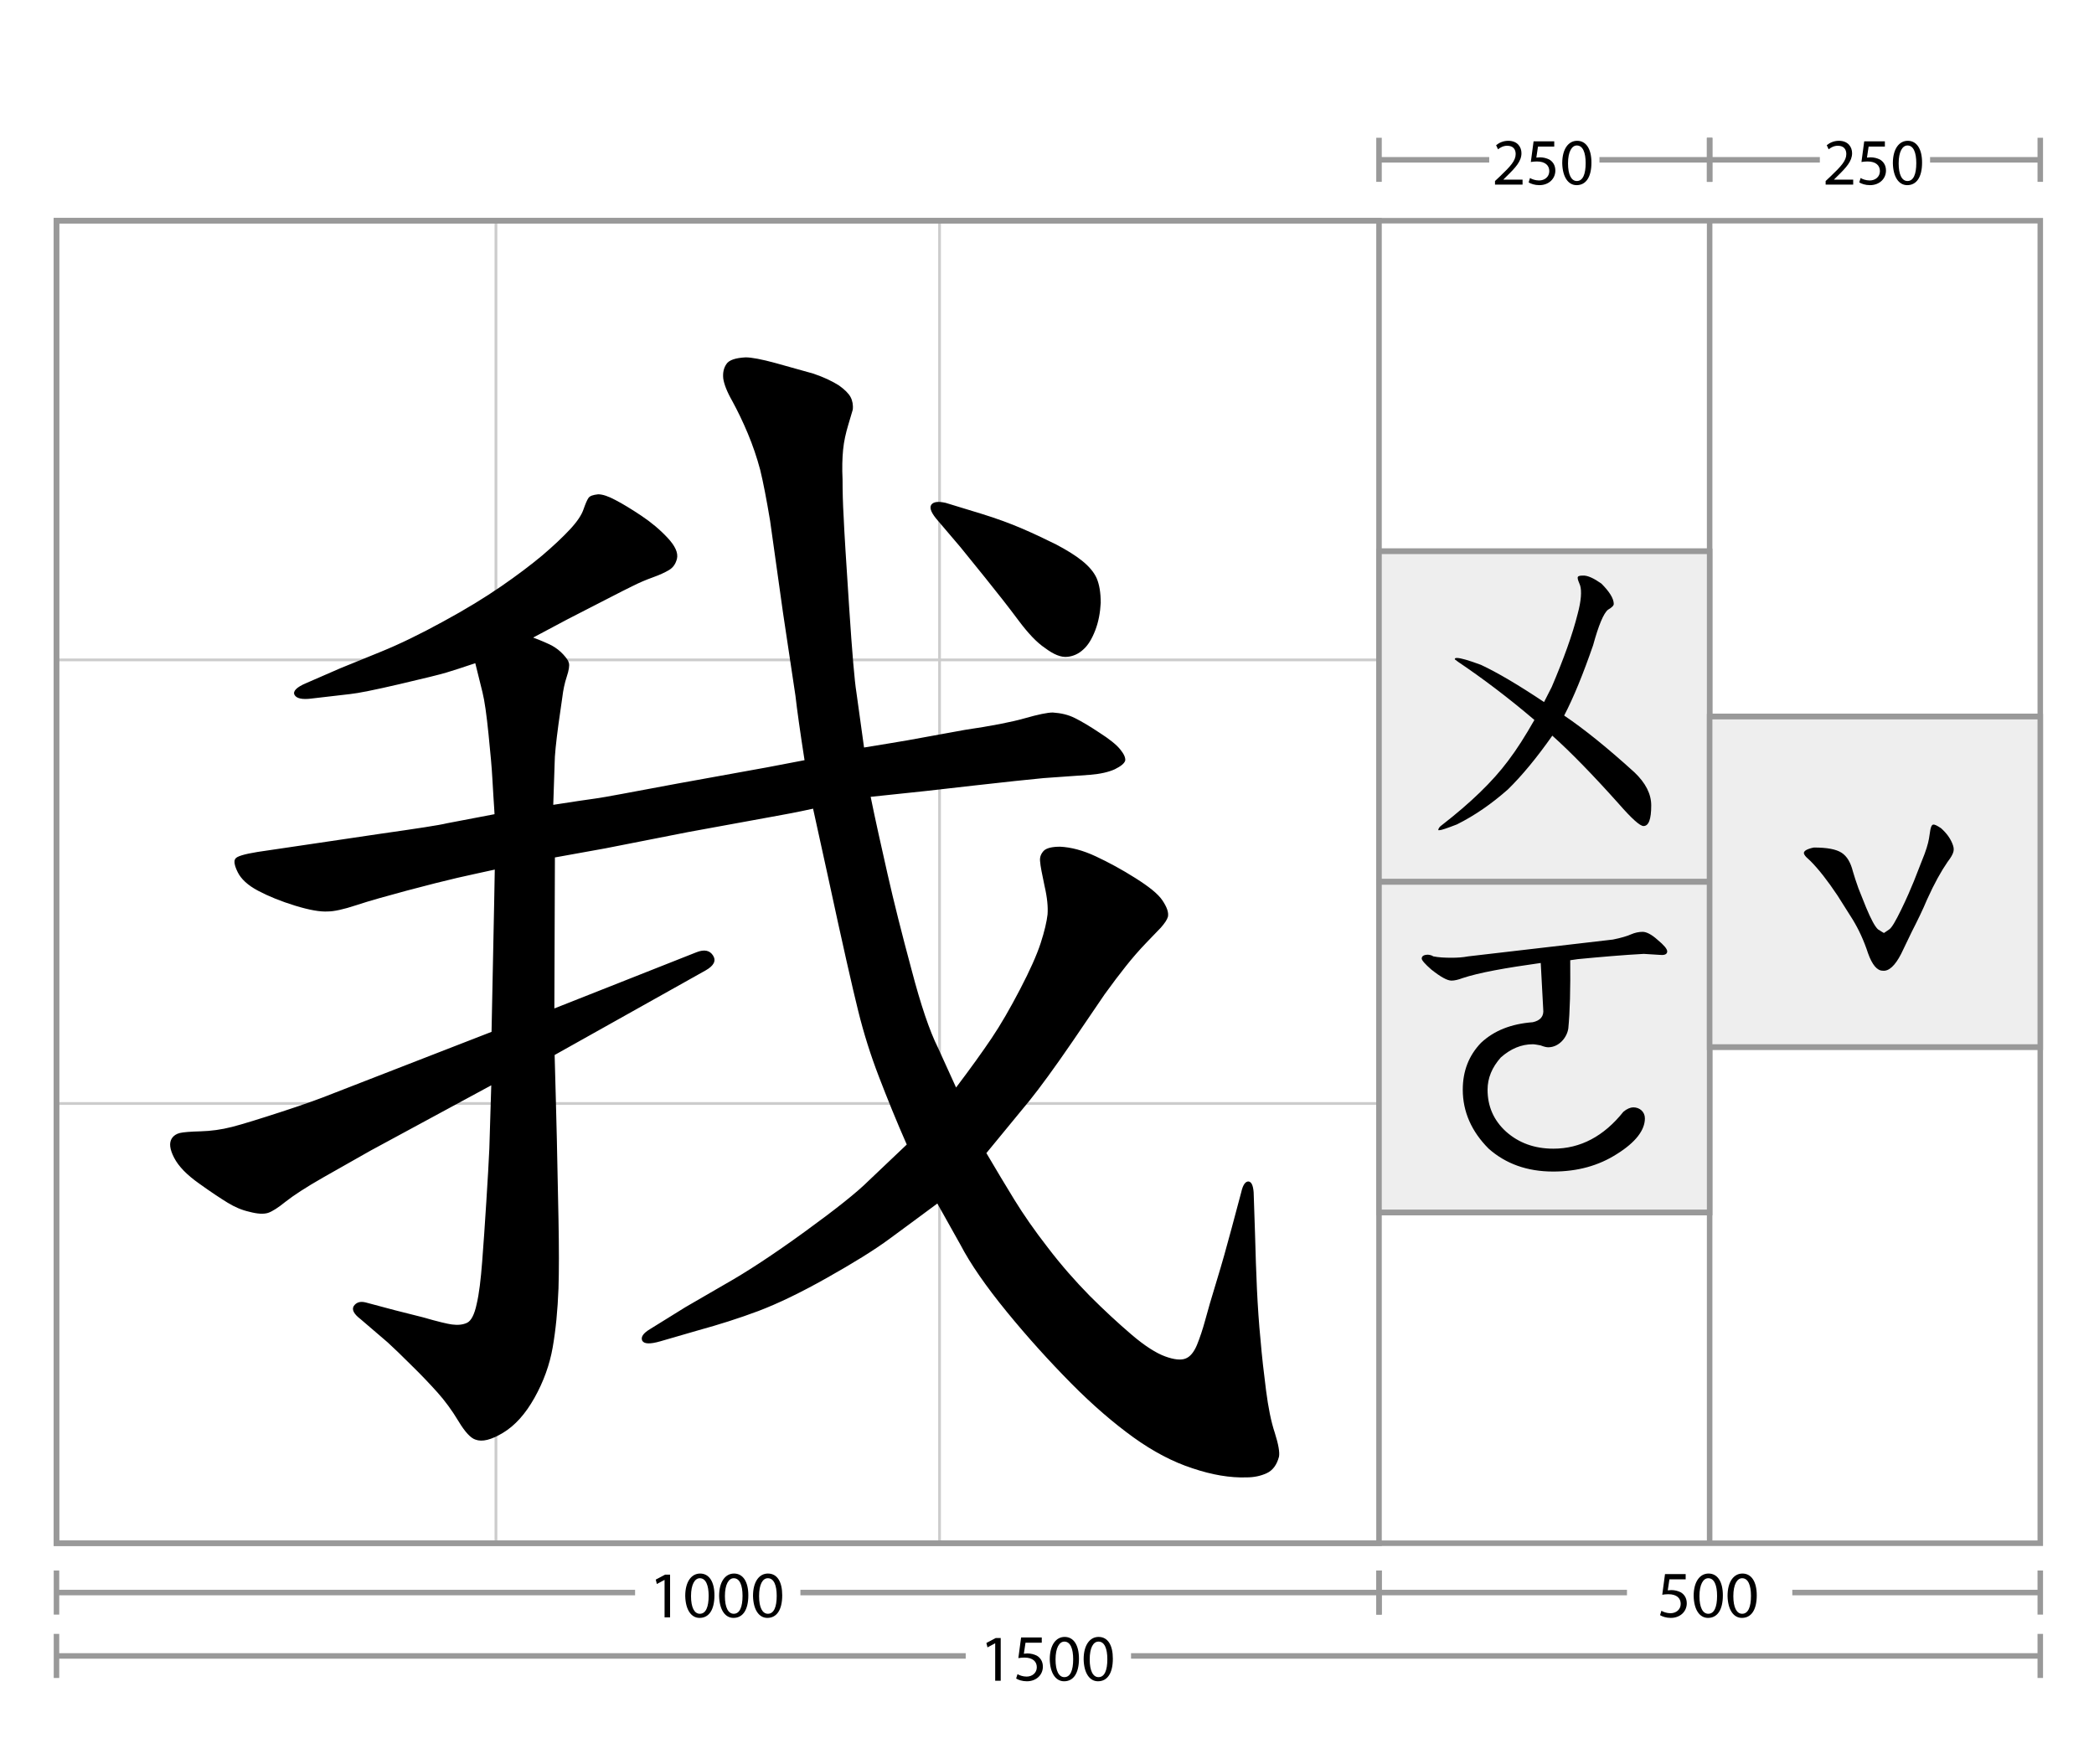
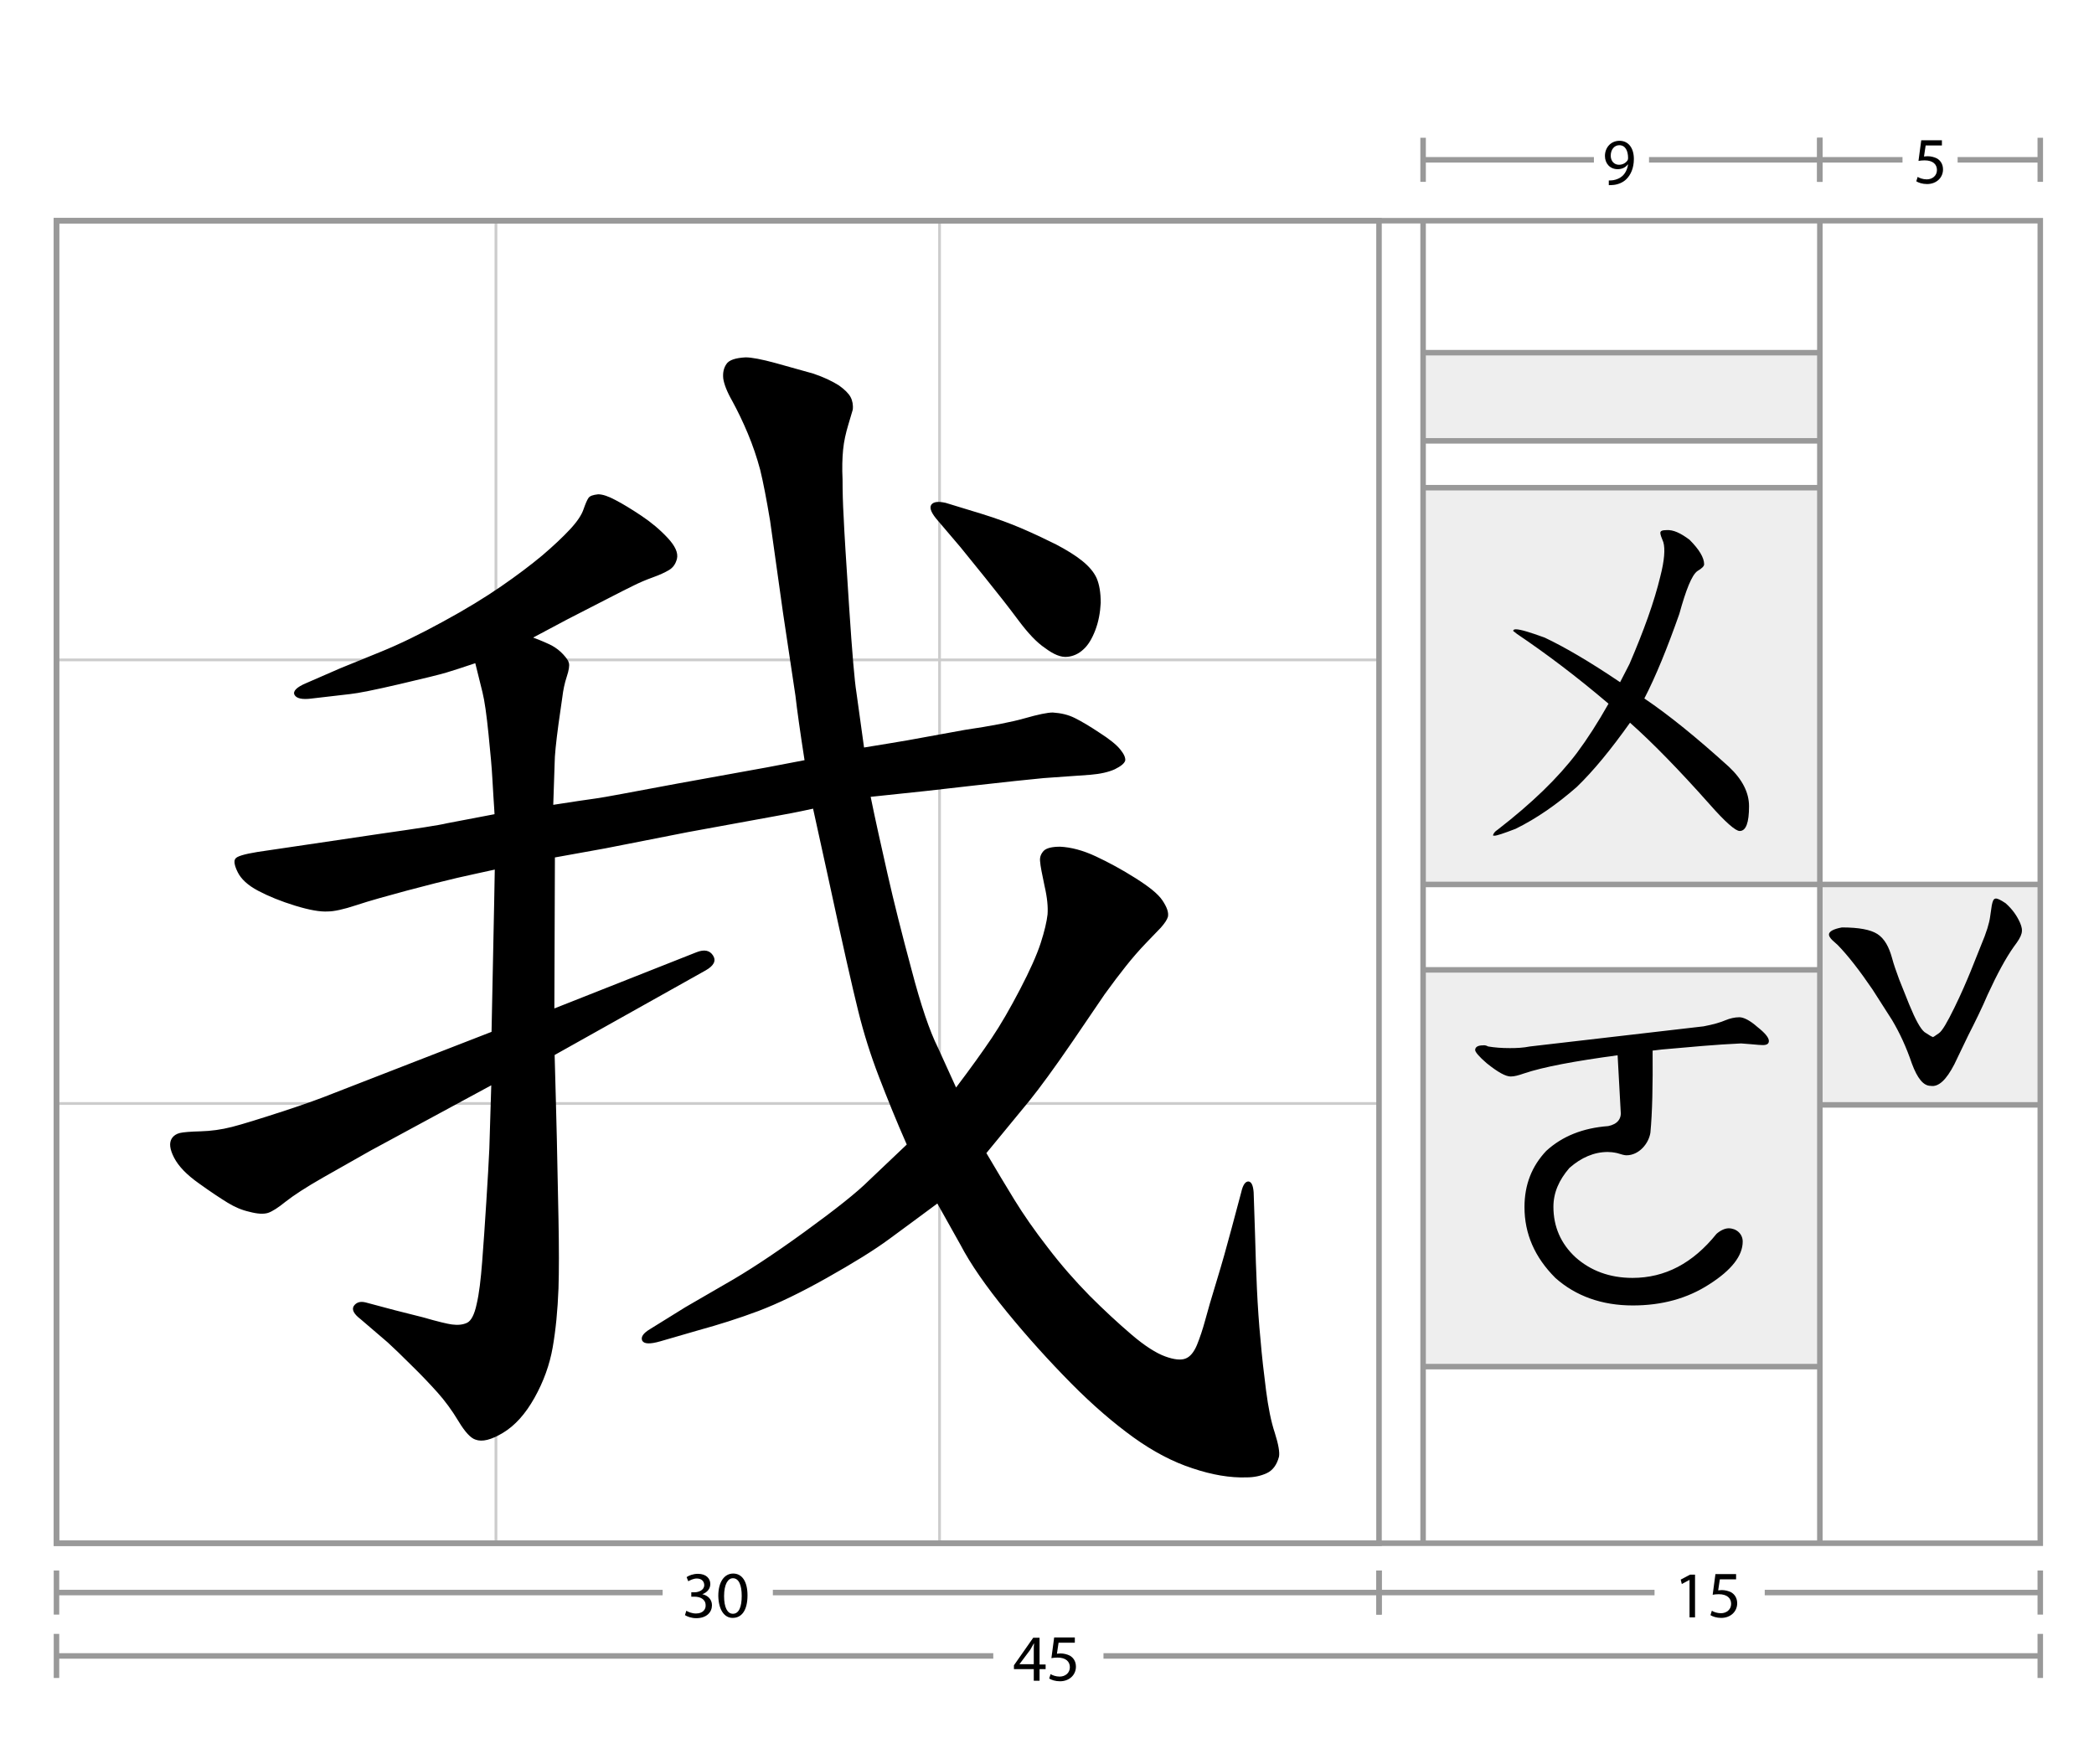
<svg xmlns="http://www.w3.org/2000/svg" viewBox="0 0 760 640">
-   <g stroke-miterlimit="10">
-     <g fill="none" stroke="#CCC">
-       <path d="M180 560V80M341 560V80M20.5 239.5h480M20.5 400.5h480" />
-     </g>
-     <g fill="none" stroke="#999" stroke-width="2">
-       <path d="M20.5 80.1h720v480h-720z" />
-       <path d="M20.5 80.1h480v480h-480zM620.5 560V80" />
-     </g>
-     <g fill="#EEE" stroke="#999" stroke-width="2">
-       <path d="M500.5 200.1h120v120h-120zM500.5 320h120M500.5 200h120" />
-     </g>
-     <g fill="#EEE" stroke="#999" stroke-width="2">
-       <path d="M500.5 320.1h120v120h-120zM500.5 440h120M500.5 320h120" />
-     </g>
-     <g fill="#EEE" stroke="#999" stroke-width="2">
-       <path d="M620.5 260.1h120v120h-120zM620.5 380h120M620.5 260h120" />
-     </g>
+   <path fill="none" stroke="#999" stroke-width="2" stroke-miterlimit="10" d="M20.5 601h340m40 0h340" />
+   <path fill="#999" d="M19.5 593h2v16h-2zm720 0h2v16h-2z" />
+   <path d="M375.2 610v-4.2H368v-1.4l7-10h2.3v9.7h2.2v1.7h-2.2v4.2h-2.1zm0-5.9v-5.2c0-.8 0-1.6.1-2.4h-.1c-.5.9-.9 1.6-1.3 2.3L370 604h5.2zm15-7.9h-6l-.6 4c.4 0 .7-.1 1.3-.1 1.2 0 2.4.3 3.4.8 1.2.7 2.2 2 2.2 4 0 3-2.4 5.3-5.8 5.3-1.7 0-3.1-.5-3.9-1l.5-1.6c.6.4 1.9.9 3.3.9 2 0 3.7-1.3 3.7-3.4 0-2-1.4-3.5-4.5-3.5-.9 0-1.6.1-2.2.2l1-7.5h7.5v1.9z" />
+   <path fill="none" stroke="#999" stroke-width="2" stroke-miterlimit="10" d="M20.5 578h220m40 0h220" />
+   <path fill="#999" d="M19.5 570h2v16h-2zm480 0h2v16h-2z" />
+   <path d="M249.1 584.6c.6.4 2 1 3.5 1 2.7 0 3.6-1.7 3.5-3 0-2.2-2-3.1-4-3.1h-1.2v-1.6h1.2c1.5 0 3.5-.8 3.5-2.6 0-1.2-.8-2.4-2.7-2.4-1.2 0-2.4.6-3.1 1l-.6-1.5c.8-.6 2.4-1.2 4.1-1.2 3.1 0 4.5 1.8 4.5 3.7 0 1.6-1 3-2.9 3.7 1.9.4 3.5 1.8 3.5 4 0 2.5-1.9 4.7-5.7 4.7-1.8 0-3.3-.6-4.1-1.1l.5-1.6zm22.2-5.6c0 5.3-2 8.2-5.4 8.2-3 0-5.1-2.9-5.2-8 0-5.2 2.3-8.1 5.4-8.1 3.3 0 5.2 3 5.2 7.9zm-8.5.3c0 4.1 1.2 6.4 3.2 6.4 2.2 0 3.2-2.5 3.2-6.5 0-3.8-1-6.4-3.2-6.4-1.8 0-3.2 2.2-3.2 6.5z" />
+   <g>
+     <path fill="none" stroke="#999" stroke-width="2" stroke-miterlimit="10" d="M500.5 578h100m40 0h100" />
+     <path fill="#999" d="M499.5 570h2v16h-2zm240 0h2v16h-2z" />
+     <path d="M613.2 573.4l-2.8 1.5-.4-1.6 3.4-1.8h1.8V587h-2v-13.6zm17-.2h-6l-.6 4c.4 0 .7-.1 1.3-.1 1.2 0 2.4.3 3.4.8 1.2.7 2.2 2 2.2 4 0 3-2.4 5.3-5.8 5.3-1.7 0-3.1-.5-3.9-1l.5-1.6c.6.4 1.9.9 3.3.9 2 0 3.7-1.3 3.7-3.4 0-2-1.4-3.5-4.5-3.5-.9 0-1.6.1-2.2.2l1-7.5h7.5v1.9z" />
  </g>
-   <path fill="none" stroke="#999" stroke-width="2" stroke-miterlimit="10" d="M20.5 601h330M410.5 601h330" />
-   <path fill="#999" d="M19.5 593h2v16h-2zM739.5 593h2v16h-2z" />
-   <path d="M361.2 596.4l-2.8 1.5-.4-1.6 3.4-1.8h1.8V610h-2v-13.6zM378.2 596.2h-6l-.6 4c.4 0 .7-.1 1.3-.1 1.2 0 2.4.3 3.4.8 1.2.7 2.2 2 2.2 4 0 3-2.4 5.3-5.8 5.3-1.7 0-3.1-.5-3.9-1l.5-1.6c.6.4 1.9.9 3.3.9 2 0 3.7-1.3 3.7-3.4 0-2-1.4-3.5-4.5-3.5-.9 0-1.6.1-2.2.2l1-7.5h7.5v1.9zM391.6 602c0 5.3-2 8.2-5.4 8.2-3 0-5.1-2.9-5.2-8 0-5.2 2.3-8.1 5.4-8.1 3.3 0 5.2 3 5.2 7.9zm-8.5.3c0 4.1 1.2 6.4 3.2 6.4 2.2 0 3.2-2.5 3.2-6.5 0-3.8-1-6.4-3.2-6.4-1.8 0-3.2 2.2-3.2 6.5zM403.9 602c0 5.3-2 8.2-5.4 8.2-3 0-5.1-2.9-5.2-8 0-5.2 2.3-8.1 5.4-8.1 3.4 0 5.2 3 5.2 7.9zm-8.4.3c0 4.1 1.2 6.4 3.2 6.4 2.2 0 3.2-2.5 3.2-6.5 0-3.8-1-6.4-3.2-6.4-1.9 0-3.2 2.2-3.2 6.5z" />
  <g>
-     <path fill="none" stroke="#999" stroke-width="2" stroke-miterlimit="10" d="M20.5 578h210M290.5 578h210" />
-     <path fill="#999" d="M19.5 570h2v16h-2zM499.5 570h2v16h-2z" />
+     <path fill="none" stroke="#999" stroke-width="2" stroke-miterlimit="10" d="M660.5 58h30m20 0h30" />
+     <path fill="#999" d="M659.5 50h2v16h-2zm80 0h2v16h-2z" />
+     <path fill="none" d="M694.5 46.5h13.9v30.4h-13.9z" />
+     <path d="M704.9 52.8h-6l-.6 4c.4 0 .7-.1 1.3-.1 1.2 0 2.4.3 3.4.8 1.2.7 2.2 2 2.2 4 0 3-2.4 5.3-5.8 5.3-1.7 0-3.1-.5-3.9-1l.5-1.6c.6.4 1.9.9 3.3.9 2 0 3.7-1.3 3.7-3.4 0-2-1.4-3.5-4.5-3.5-.9 0-1.6.1-2.2.2l1-7.5h7.5v1.9z" />
    <g>
-       <path d="M241.2 573.4l-2.8 1.5-.4-1.6 3.4-1.8h1.8V587h-2v-13.6zM259.3 579c0 5.3-2 8.2-5.4 8.2-3 0-5.1-2.9-5.2-8 0-5.2 2.3-8.1 5.4-8.1 3.3 0 5.2 3 5.2 7.9zm-8.5.3c0 4.1 1.2 6.4 3.2 6.4 2.2 0 3.2-2.5 3.2-6.5 0-3.8-1-6.4-3.2-6.4-1.8 0-3.2 2.2-3.2 6.5zM271.6 579c0 5.3-2 8.2-5.4 8.2-3 0-5.1-2.9-5.2-8 0-5.2 2.3-8.1 5.4-8.1 3.3 0 5.2 3 5.2 7.9zm-8.5.3c0 4.1 1.2 6.4 3.2 6.4 2.2 0 3.2-2.5 3.2-6.5 0-3.8-1-6.4-3.2-6.4-1.8 0-3.2 2.2-3.2 6.5zM283.9 579c0 5.3-2 8.2-5.4 8.2-3 0-5.1-2.9-5.2-8 0-5.2 2.3-8.1 5.4-8.1 3.4 0 5.2 3 5.2 7.9zm-8.4.3c0 4.1 1.2 6.4 3.2 6.4 2.2 0 3.2-2.5 3.2-6.5 0-3.8-1-6.4-3.2-6.4-1.9 0-3.2 2.2-3.2 6.5z" />
+       <path fill="none" stroke="#999" stroke-width="2" stroke-miterlimit="10" d="M516.5 58h62m20 0h62" />
+       <path fill="#999" d="M515.5 50h2v16h-2zm144 0h2v16h-2z" />
+       <path d="M583.8 65.5c.5 0 1 0 1.7-.1 1.2-.2 2.4-.7 3.3-1.5 1-.9 1.8-2.3 2.1-4.2h-.1c-.9 1.1-2.1 1.7-3.7 1.7-2.8 0-4.6-2.1-4.6-4.8 0-3 2.1-5.5 5.3-5.5s5.2 2.6 5.2 6.6c0 3.4-1.2 5.8-2.7 7.3-1.2 1.2-2.9 1.9-4.5 2.1-.8.1-1.4.1-1.9.1v-1.7zm.8-9c0 1.9 1.2 3.3 3 3.3 1.4 0 2.5-.7 3.1-1.6.1-.2.2-.4.2-.8 0-2.7-1-4.7-3.2-4.7-1.8 0-3.1 1.6-3.1 3.8z" />
    </g>
  </g>
  <g>
-     <path fill="none" stroke="#999" stroke-width="2" stroke-miterlimit="10" d="M500.5 578h90M650.5 578h90" />
-     <path fill="#999" d="M499.5 570h2v16h-2zM739.5 570h2v16h-2z" />
+     <path fill="#eee" d="M516.5 177.1h144v144h-144z" />
+     <path fill="none" stroke="#999" stroke-width="2" stroke-miterlimit="10" d="M516.5 321h144m-144-144h144" />
+     <path fill="#eee" d="M516.5 352.1h144v144h-144z" />
+     <path fill="none" stroke="#999" stroke-width="2" stroke-miterlimit="10" d="M516.5 496h144m-144-144h144" />
+     <path fill="#eee" d="M660.5 321.1h80v80h-80z" />
+     <path fill="none" stroke="#999" stroke-width="2" stroke-miterlimit="10" d="M660.5 321h80m-80 80h80" />
    <g>
-       <path d="M611.9 573.2h-6l-.6 4c.4 0 .7-.1 1.3-.1 1.2 0 2.4.3 3.4.8 1.2.7 2.2 2 2.2 4 0 3-2.4 5.3-5.8 5.3-1.7 0-3.1-.5-3.9-1l.5-1.6c.6.4 1.9.9 3.3.9 2 0 3.7-1.3 3.7-3.4 0-2-1.4-3.5-4.5-3.5-.9 0-1.6.1-2.2.2l1-7.5h7.5v1.9zM625.3 579c0 5.3-2 8.2-5.4 8.2-3 0-5.1-2.9-5.2-8 0-5.2 2.3-8.1 5.4-8.1 3.3 0 5.2 3 5.2 7.9zm-8.5.3c0 4.1 1.2 6.4 3.2 6.4 2.2 0 3.2-2.5 3.2-6.5 0-3.8-1-6.4-3.2-6.4-1.8 0-3.2 2.2-3.2 6.5zM637.6 579c0 5.3-2 8.2-5.4 8.2-3 0-5.1-2.9-5.2-8 0-5.2 2.3-8.1 5.4-8.1 3.3 0 5.2 3 5.2 7.9zm-8.5.3c0 4.1 1.2 6.4 3.2 6.4 2.2 0 3.2-2.5 3.2-6.5 0-3.8-1-6.4-3.2-6.4-1.8 0-3.2 2.2-3.2 6.5z" />
+       <path fill="#eee" d="M516.5 128h144v32h-144z" />
+       <path fill="none" stroke="#999" stroke-width="2" stroke-miterlimit="10" d="M516.5 128h144m-144 32h144" />
+     </g>
+     <g fill="none" stroke="#ccc" stroke-miterlimit="10">
+       <path d="M180 560V80m161 480V80M20.5 239.5h480m-480 161h480" />
+     </g>
+     <g fill="none" stroke="#999" stroke-width="2" stroke-miterlimit="10">
+       <path d="M20.5 80.1h720v480h-720z" />
+       <path d="M20.5 80.1h480v480h-480zM660.5 560V80m-144 480V80" />
    </g>
  </g>
  <g>
-     <path fill="none" stroke="#999" stroke-width="2" stroke-miterlimit="10" d="M620.5 58h40M700.5 58h40" />
-     <path fill="#999" d="M619.5 50h2v16h-2zM739.5 50h2v16h-2z" />
-     <g>
-       <path d="M662.6 67v-1.3l1.7-1.6c4-3.8 5.8-5.8 5.8-8.2 0-1.6-.8-3-3.1-3-1.4 0-2.6.7-3.3 1.3l-.7-1.5c1.1-.9 2.6-1.6 4.4-1.6 3.4 0 4.8 2.3 4.8 4.5 0 2.9-2.1 5.2-5.4 8.4l-1.2 1.2h7V67h-10zM684.2 53.2h-6l-.6 4c.4 0 .7-.1 1.3-.1 1.2 0 2.4.3 3.4.8 1.2.7 2.2 2 2.2 4 0 3-2.4 5.3-5.8 5.3-1.7 0-3.1-.5-3.9-1l.5-1.6c.6.4 1.9.9 3.3.9 2 0 3.7-1.3 3.7-3.4 0-2-1.4-3.5-4.5-3.5-.9 0-1.6.1-2.2.2l1-7.5h7.5v1.9zM697.6 59c0 5.3-2 8.2-5.4 8.2-3 0-5.1-2.9-5.2-8 0-5.2 2.3-8.1 5.4-8.1 3.3 0 5.2 3 5.2 7.9zm-8.5.3c0 4.1 1.2 6.4 3.2 6.4 2.2 0 3.2-2.5 3.2-6.5 0-3.8-1-6.4-3.2-6.4-1.8 0-3.2 2.2-3.2 6.5z" />
-     </g>
-   </g>
-   <g>
-     <path fill="none" stroke="#999" stroke-width="2" stroke-miterlimit="10" d="M500.5 58h40M580.5 58h40" />
-     <path fill="#999" d="M499.5 50h2v16h-2zM619.5 50h2v16h-2z" />
-     <g>
-       <path d="M542.6 67v-1.3l1.7-1.6c4-3.8 5.8-5.8 5.8-8.2 0-1.6-.8-3-3.1-3-1.4 0-2.6.7-3.3 1.3l-.7-1.5c1.1-.9 2.6-1.6 4.4-1.6 3.4 0 4.8 2.3 4.8 4.5 0 2.9-2.1 5.2-5.4 8.4l-1.2 1.2h7V67h-10zM564.2 53.2h-6l-.6 4c.4 0 .7-.1 1.3-.1 1.2 0 2.4.3 3.4.8 1.2.7 2.2 2 2.2 4 0 3-2.4 5.3-5.8 5.3-1.7 0-3.1-.5-3.9-1l.5-1.6c.6.4 1.9.9 3.3.9 2 0 3.7-1.3 3.7-3.4 0-2-1.4-3.5-4.5-3.5-.9 0-1.6.1-2.2.2l1-7.5h7.5v1.9zM577.6 59c0 5.3-2 8.2-5.4 8.2-3 0-5.1-2.9-5.2-8 0-5.2 2.3-8.1 5.4-8.1 3.3 0 5.2 3 5.2 7.9zm-8.5.3c0 4.1 1.2 6.4 3.2 6.4 2.2 0 3.2-2.5 3.2-6.5 0-3.8-1-6.4-3.2-6.4-1.8 0-3.2 2.2-3.2 6.5z" />
-     </g>
-   </g>
-   <g>
-     <path d="M685.7 337.3c.9-.6 2.3-3 4.3-7.1s3.5-7.6 4.6-10.3l2.9-7.4c1.5-3.6 2.3-6.3 2.6-8.1l.5-3.2c.5-2.3.9-2.6 3.9-.6 2 1.8 3.3 3.6 4.1 5.6.9 2.2.7 3.4-1.8 6.7-2.2 3.2-4.7 7.6-7.4 13.6-1.5 3.6-3.4 7.5-5.5 11.6l-3.9 8.1c-2.2 4.3-4.5 6.4-6.7 6.1-2 0-3.8-2.1-5.3-6.3-1.5-4.6-3.4-8.7-5.6-12.3l-5.5-8.7c-3.6-5.4-6.9-9.6-9.8-12.5l-1.5-1.4c-.6-.6-.9-1.2-.9-1.5 0-.8 1.2-1.5 3.6-2 4.8 0 8.1.6 10.1 1.9s3.3 3.6 4.1 6.8c.5 1.8 1.2 3.8 2 6.1l2.8 7c1.8 4.3 3.2 6.9 4.3 7.9 1.3.8 2 1.3 2.2 1.3.1-.1.7-.5 1.9-1.3zM520.2 347.1c2 .4 4.1.5 6.6.5 2 0 4-.1 6.1-.5l52.5-6.1c3-.6 5.3-1.3 6.6-1.9 1.4-.6 2.8-.9 4.2-.9 1.3 0 3.2.9 5.4 2.9 2.3 1.9 3.5 3.3 3.5 4.2 0 .8-.6 1.3-1.9 1.3-.6 0-1.6-.1-3.4-.2l-3.2-.2c-7.5.4-15.5 1.1-23.9 1.9l-2.8.4c.1 10.4-.1 18.8-.7 24.8-.5 3.3-3.4 6.8-7.3 6.8-.6 0-1.5-.2-2.8-.7-1.2-.2-2.1-.4-2.8-.4-4.1 0-8 1.6-11.6 4.8-3.2 3.6-4.8 7.5-4.8 11.7 0 6 2.2 11.1 6.7 15.2 4.6 4.1 10.3 6.2 17.2 6.2 9.8 0 18.3-4.5 25.4-13.4 1.3-1.1 2.6-1.6 3.6-1.6 2.3 0 4.2 1.6 4.2 4 0 4.3-3.4 8.7-10.1 12.9-6.7 4.3-14.4 6.4-23.2 6.4-9.4 0-17.2-2.8-23.4-8.3-6.2-6.2-9.4-13.4-9.4-21.4 0-6.8 2.2-12.4 6.6-17 4.8-4.5 11-6.9 18.8-7.5 2.8-.6 4.1-2.2 3.8-4.7l-.9-16.8c-12.9 1.8-22.4 3.5-28.4 5.5-1.6.6-2.9.9-4 .9-1.5 0-3.9-1.3-7.3-4-2.3-2-3.5-3.4-3.5-4 0-.9.8-1.4 2.3-1.4.8.1 1.3.2 1.9.6zM581.2 211.8c2.9 2.9 4.5 5.4 4.5 7.4 0 .6-.7 1.3-2.1 2.1-1.6 1.3-3.4 5.6-5.4 12.9-3.6 10.4-7.1 19-10.5 25.5 7.4 5 15.8 11.8 25.5 20.6 4.1 3.9 6.1 7.9 6.1 12 0 5-.9 7.5-2.8 7.5-1.3 0-4.3-2.7-9.1-8.2-9.3-10.4-17.3-18.6-24-24.6-5.7 8.1-11 14.5-16.1 19.5-6 5.3-12.1 9.5-18.5 12.7-3.6 1.4-5.7 2.1-6.3 2.1h-.5c0-.6.5-1.3 1.4-1.9 10.3-8 18.3-15.7 23.9-23.2 3.2-4.2 6.3-9.1 9.6-14.9-9.5-8.1-18.8-15.1-27.7-21.1l-1.2-.9c0-.4.2-.5.8-.5 1.3 0 4.1.8 8.7 2.5 6 2.8 13.6 7.3 22.9 13.5l2.8-5.5c4.3-10.1 7.5-18.9 9.4-26.5 1.3-4.8 1.5-8.3.9-10.3-.6-1.4-.9-2.3-.9-2.8 0-.6.6-.8 1.9-.8 1.7-.1 4 1 6.7 2.9zM179.6 315.6c-4.4.9-8.9 2-13.6 3-4.7 1.1-10.7 2.6-18.2 4.6-7.4 2-13.6 3.7-18.4 5.3-4.8 1.6-8.3 2.3-10.3 2.3-2.8.2-6.8-.5-12-2.1s-9.6-3.4-13.4-5.4c-3.8-2-6.2-4.3-7.4-6.7-1.2-2.4-1.5-4.1-.9-4.9.5-.9 3.2-1.7 8.1-2.5l17.6-2.6 27-4c13.3-1.9 21.3-3.1 24.1-3.8l17.3-3.3c-.3-4.7-.6-9-.8-12.9-.2-3.9-.7-9.3-1.4-16.2-.7-6.9-1.4-12-2.2-15.2l-2.6-10.5c-4.7 1.6-8.2 2.7-10.5 3.4s-8 2.1-17 4.2-15 3.3-17.9 3.6l-13.8 1.6c-3.6.5-5.7 0-6.4-1.3-.7-1.3.7-2.8 4.3-4.3l12.4-5.4 14.5-5.9c6.9-2.8 14.5-6.5 22.7-11 8.3-4.5 15.3-8.8 21.1-12.8 5.8-4 10.7-7.7 14.9-11.2 4.1-3.5 7.5-6.7 10.1-9.5s4.2-5.2 4.9-7.3c.7-2 1.3-3.4 1.8-4.1s1.6-1.1 3.5-1.3c1.6 0 3.7.7 6.3 2.1 2.7 1.4 5.8 3.3 9.4 5.7 3.6 2.4 6.8 5.1 9.5 8 2.7 2.9 3.9 5.4 3.4 7.6-.5 1.9-1.4 3.2-2.9 4.1-1.5.9-3.5 1.8-6 2.7-2.5.9-4.8 1.9-6.8 2.9s-5.1 2.5-9.1 4.6l-15 7.7-12.4 6.6c3 1.1 5.2 2.1 6.8 2.9 1.6.9 2.9 1.9 4.1 3.2 1.2 1.3 1.9 2.3 2.1 3.2.2.9 0 2.5-.8 4.9-.8 2.4-1.3 4.9-1.6 7.4l-1.4 9.8c-.9 6.7-1.4 11.5-1.4 14.3l-.5 15c7.2-1.1 12.3-1.9 15.4-2.3s12.9-2.3 29.6-5.4l32.6-5.9 13.6-2.6c-1.6-10.3-2.7-18.1-3.3-23.4l-4.5-30-4.7-33.5c-1.3-7.8-2.5-14-3.6-18.5-1.2-4.5-2.7-8.9-4.5-13.2-1.8-4.3-3.7-8.2-5.6-11.7-2-3.5-3-6.2-3.3-8.2-.2-2 .1-3.7 1.1-5.2.9-1.5 3.3-2.3 7-2.5 2.2 0 5.9.7 11 2.1l13.6 3.8c4.1 1.4 7.1 2.9 9.3 4.3 2.1 1.5 3.5 2.9 4.2 4.2.7 1.3 1 2.9.8 4.6-.2.6-.7 2.4-1.6 5.4-.9 3-1.6 6-1.9 9.1-.3 3.1-.4 6.7-.2 10.8 0 4.1.1 8.6.4 13.7.2 5.1.9 16 2 32.8 1.1 16.8 2 27 2.6 30.6l2.8 20.2c6.9-1.1 12.1-2 15.7-2.6l20.9-3.8c9.5-1.4 16.8-2.8 21.7-4.2s8.3-2.1 10.2-2.1c3 .2 5.6.8 8 2s5.3 2.9 8.9 5.3c3.6 2.3 6.1 4.3 7.5 6s2 3 1.9 4.1c-.3 1.1-1.6 2.1-3.8 3.2-2.2 1-5.2 1.7-8.9 2l-16.9 1.2c-5.3.5-13.8 1.4-25.3 2.7-11.6 1.3-17.4 2-17.6 2l-19.9 2.1c1.7 8.4 3.8 17.7 6.1 27.9s5.2 21.7 8.7 34.7c3.4 13 6.6 22.4 9.6 28.4l6.6 14.5c5.3-7 9.6-13 12.9-17.9s6.7-10.8 10.3-17.7c3.6-6.9 6.1-12.5 7.5-16.8 1.4-4.3 2.2-7.8 2.5-10.4.2-2.7-.1-6.1-1.1-10.4-.9-4.3-1.5-7.2-1.6-8.8-.2-1.6.3-2.8 1.3-3.9 1-1 3-1.5 6-1.5 3.9.2 8.2 1.3 12.9 3.5 4.7 2.2 9.5 4.8 14.4 7.9s8.2 5.7 9.8 8.1 2.3 4.3 2 5.9c-.3 1.1-1.2 2.4-2.6 4l-5.2 5.4c-2.7 2.8-5.2 5.7-7.5 8.6-2.3 2.9-4.9 6.3-7.7 10.2l-11.5 16.9c-6.7 9.8-12 17-15.7 21.6L358 418.5c3.6 6.1 7 11.8 10.2 17 3.2 5.2 7.2 11 12.1 17.3 4.8 6.3 9.9 12.1 15.2 17.5 5.3 5.3 10.4 10 15.2 14.1 4.8 4.1 8.9 6.7 12.2 7.9s5.7 1.4 7.3.8c1.7-.6 3.1-2.3 4.2-4.9 1.1-2.7 2.1-5.7 3-9 .9-3.4 2.3-8.2 4.2-14.4s3.7-12.6 5.4-19l3.5-13.1c.6-2.7 1.5-3.9 2.6-3.9 1.1.1 1.7 1.4 1.9 3.9l.5 15c.2 7.2.4 13.9.7 20.2.3 6.2.7 12.4 1.3 18.4.5 6 1.2 12.1 2 18.3.8 6.2 1.8 11.3 3.2 15.5 1.3 4.1 1.8 7 1.5 8.6-.8 3-2.3 5-4.5 6s-4.6 1.5-7.3 1.5c-5.9.2-12.5-.9-19.6-3.3-7.1-2.3-14.3-6.1-21.4-11.2-7.2-5.2-14.8-11.7-22.7-19.7s-15.7-16.6-23.3-25.9c-7.6-9.3-13.2-17.4-16.8-24.3l-8.4-15c-5.6 4.2-11.4 8.4-17.2 12.7s-13.5 9-22.9 14.3-17.7 9.3-24.8 12c-7.2 2.7-14.5 5-21.8 7l-13.8 4c-3.8 1.1-5.9 1-6.6-.2-.6-1.3.3-2.7 2.8-4.2l12.9-8 14.5-8.4c7.8-4.4 17.4-10.7 28.7-18.9s19.1-14.4 23.3-18.6l13.8-13.1c-3.8-8.6-7.1-16.8-10.1-24.6-3-7.8-5.5-15.7-7.5-23.8-2-8-5.7-24.3-11-48.9l-5.4-24.6c-5.9 1.3-10.3 2.1-13.1 2.6l-32.3 5.9-30 5.9-18.3 3.3-.2 54.8 51.6-20.4c2.8-1.1 4.8-.7 6 1.2s.3 3.7-2.7 5.4l-54.8 30.7c.3 11.2.6 21.4.8 30.4.2 9 .4 18.7.6 29.2.2 10.5.2 18.8 0 25.1-.3 8-1 15.1-2.1 21.4-1.1 6.3-3.3 12.4-6.6 18.3s-7.1 10.1-11.4 12.7c-4.3 2.6-7.6 3.4-10 2.5-1.7-.5-3.8-2.7-6.2-6.7-2.4-4-5-7.5-7.6-10.4-2.7-3-5.8-6.3-9.4-9.8-3.6-3.6-6.5-6.4-8.7-8.4l-9.8-8.4c-2.5-1.9-3.3-3.5-2.5-4.8.9-1.3 2.3-1.8 4.3-1.3l10.5 2.8 10.3 2.6c5.5 1.6 9 2.4 10.5 2.6 2.2.3 4 .1 5.5-.6s2.7-3 3.5-6.8c.9-3.8 1.5-8.9 2-15.4s1-13.6 1.5-21.7c.5-8 .9-14.5 1.1-19.3l.7-23-43.8 23.7-17.3 9.8c-6.3 3.6-10.7 6.5-13.5 8.7-2.7 2.2-4.9 3.6-6.4 4.1-1.6.5-3.8.4-6.8-.4-2.7-.6-5.3-1.7-7.9-3.3-2.6-1.6-6.1-3.9-10.4-7-4.4-3.1-7.4-6.2-9-9.3s-1.9-5.4-.8-7.1c.6-.9 1.6-1.6 2.9-1.9 1.3-.3 3.8-.5 7.5-.6 3.7-.1 7.5-.6 11.4-1.6 3.9-1 10-2.9 18.3-5.6 8.3-2.7 14.3-4.9 18-6.4l57.9-22.5 1.2-58.9zm163.6-133.1l13.1 4c5.5 1.7 10.4 3.5 14.8 5.4 4.4 1.9 8.4 3.8 12.2 5.7 3.8 2 6.9 3.9 9.4 5.9 2.5 2 4.3 4.1 5.3 6.3 1 2.3 1.5 5.3 1.5 9-.2 3.6-.8 6.9-2 10s-2.6 5.4-4.3 6.9c-1.7 1.6-3.7 2.5-5.9 2.7-2.2.2-4.8-.8-8-3.2-3-2-6.2-5.4-9.7-10.1s-7.5-9.8-12.1-15.5c-4.5-5.6-7.5-9.3-8.9-11l-8-9.4c-2.5-2.8-3.4-4.8-2.6-6 .8-1.1 2.5-1.3 5.2-.7z" />
+     <path d="M703.7 375c1.2-.8 3-3.9 5.6-9.2 2.6-5.3 4.5-9.8 5.9-13.2l3.8-9.5c2-4.7 3-8.1 3.3-10.4l.6-4.1c.6-3 1.2-3.3 5-.8 2.6 2.3 4.2 4.7 5.3 7.2 1.2 2.9.9 4.4-2.3 8.6-2.9 4.1-6 9.8-9.5 17.4-2 4.7-4.4 9.6-7.1 14.9l-5 10.4c-2.9 5.6-5.7 8.3-8.6 7.8-2.6 0-4.8-2.7-6.8-8.1-2-5.9-4.4-11.1-7.2-15.8l-7.1-11.1c-4.7-6.9-8.9-12.3-12.6-16.1l-2-1.8c-.8-.8-1.2-1.5-1.2-2 0-1.1 1.5-2 4.7-2.6 6.2 0 10.4.8 12.9 2.4 2.6 1.7 4.2 4.7 5.3 8.7.6 2.3 1.5 4.8 2.6 7.8l3.6 9c2.3 5.6 4.1 8.9 5.6 10.1 1.7 1.1 2.6 1.7 2.9 1.7 0 .4.8-.3 2.3-1.3zM540.1 379.8c2.4.4 4.9.6 7.9.6 2.4 0 4.8-.1 7.3-.6l63-7.3c3.7-.7 6.3-1.5 7.9-2.2 1.7-.7 3.4-1.1 5.1-1.1 1.5 0 3.8 1.1 6.5 3.5 2.8 2.2 4.2 3.9 4.2 5.1 0 1-.7 1.5-2.2 1.5-.7 0-2-.1-4.1-.3l-3.8-.3c-9 .4-18.6 1.3-28.7 2.2l-3.4.4c.1 12.5-.1 22.5-.8 29.8-.6 3.9-4.1 8.2-8.7 8.2-.7 0-1.8-.3-3.4-.8-1.4-.3-2.5-.4-3.4-.4-4.9 0-9.6 2-13.9 5.8-3.8 4.4-5.8 9-5.8 14.1 0 7.2 2.7 13.4 8 18.3 5.5 4.9 12.4 7.5 20.7 7.5 11.8 0 21.9-5.3 30.5-16 1.5-1.3 3.1-2 4.4-2 2.8 0 5.1 2 5.1 4.8 0 5.2-4.1 10.4-12.1 15.5-8 5.2-17.3 7.7-27.8 7.7-11.2 0-20.7-3.4-28.1-10-7.5-7.5-11.2-16-11.2-25.7 0-8.2 2.7-14.9 7.9-20.4 5.8-5.3 13.2-8.3 22.5-9 3.4-.7 4.9-2.7 4.5-5.6l-1.1-20.1c-15.5 2.1-26.9 4.2-34 6.6-2 .7-3.5 1.1-4.8 1.1-1.8 0-4.6-1.5-8.7-4.8-2.8-2.4-4.2-4.1-4.2-4.8 0-1.1 1-1.7 2.8-1.7.5-.1 1.2 0 1.9.4zm73.1-183.9c3.5 3.5 5.3 6.5 5.3 8.9 0 .7-.8 1.5-2.5 2.5-2 1.5-4.1 6.8-6.5 15.5-4.4 12.5-8.6 22.8-12.7 30.7 8.9 6 19 14.2 30.7 24.8 4.9 4.6 7.3 9.4 7.3 14.3 0 6-1.1 9-3.4 9-1.5 0-5.2-3.2-11-9.8-11.1-12.5-20.8-22.4-28.8-29.5-6.9 9.7-13.2 17.4-19.3 23.3-7.2 6.3-14.5 11.4-22.2 15.2-4.4 1.7-6.9 2.5-7.6 2.5h-.6c0-.7.6-1.5 1.7-2.2 12.4-9.6 21.9-18.8 28.7-27.8 3.8-5.1 7.6-11 11.5-17.9-11.4-9.7-22.5-18.1-33.2-25.3l-1.4-1.1c0-.4.3-.6 1-.6 1.5 0 4.9 1 10.4 3 7.2 3.4 16.3 8.7 27.4 16.2l3.4-6.6c5.2-12.1 9-22.6 11.2-31.8 1.5-5.8 1.8-10 1.1-12.4-.7-1.7-1.1-2.8-1.1-3.4 0-.7.7-1 2.2-1 2.5-.2 5.2 1.1 8.4 3.5zM179.6 315.6c-4.4.9-8.9 2-13.6 3-4.7 1.1-10.7 2.6-18.2 4.6-7.4 2-13.6 3.7-18.4 5.3-4.8 1.6-8.3 2.3-10.3 2.3-2.8.2-6.8-.5-12-2.1s-9.6-3.4-13.4-5.4c-3.8-2-6.2-4.3-7.4-6.7-1.2-2.4-1.5-4.1-.9-4.9.5-.9 3.2-1.7 8.1-2.5l17.6-2.6 27-4c13.3-1.9 21.3-3.1 24.1-3.8l17.3-3.3c-.3-4.7-.6-9-.8-12.9-.2-3.9-.7-9.3-1.4-16.2-.7-6.9-1.4-12-2.2-15.2l-2.6-10.5c-4.7 1.6-8.2 2.7-10.5 3.4s-8 2.1-17 4.2-15 3.3-17.9 3.6l-13.8 1.6c-3.6.5-5.7 0-6.4-1.3-.7-1.3.7-2.8 4.3-4.3l12.4-5.4 14.5-5.9c6.9-2.8 14.5-6.5 22.7-11 8.3-4.5 15.3-8.8 21.1-12.8 5.8-4 10.7-7.7 14.9-11.2 4.1-3.5 7.5-6.7 10.1-9.5s4.2-5.2 4.9-7.3c.7-2 1.3-3.4 1.8-4.1s1.6-1.1 3.5-1.3c1.6 0 3.7.7 6.3 2.1 2.7 1.4 5.8 3.3 9.4 5.7 3.6 2.4 6.8 5.1 9.5 8 2.7 2.9 3.9 5.4 3.4 7.6-.5 1.9-1.4 3.2-2.9 4.1-1.5.9-3.5 1.8-6 2.7-2.5.9-4.8 1.9-6.8 2.9s-5.1 2.5-9.1 4.6l-15 7.7-12.4 6.6c3 1.1 5.2 2.1 6.8 2.9 1.6.9 2.9 1.9 4.1 3.2 1.2 1.3 1.9 2.3 2.1 3.2.2.9 0 2.5-.8 4.9-.8 2.4-1.3 4.9-1.6 7.4l-1.4 9.8c-.9 6.7-1.4 11.5-1.4 14.3l-.5 15c7.2-1.1 12.3-1.9 15.4-2.3s12.9-2.3 29.6-5.4l32.6-5.9 13.6-2.6c-1.6-10.3-2.7-18.1-3.3-23.4l-4.5-30-4.7-33.5c-1.3-7.8-2.5-14-3.6-18.5-1.2-4.5-2.7-8.9-4.5-13.2-1.8-4.3-3.7-8.2-5.6-11.7-2-3.5-3-6.2-3.3-8.2-.2-2 .1-3.7 1.1-5.2.9-1.5 3.3-2.3 7-2.5 2.2 0 5.9.7 11 2.1l13.6 3.8c4.1 1.4 7.1 2.9 9.3 4.3 2.1 1.5 3.5 2.9 4.2 4.2.7 1.3 1 2.9.8 4.6-.2.6-.7 2.4-1.6 5.4-.9 3-1.6 6-1.9 9.1-.3 3.1-.4 6.7-.2 10.8 0 4.1.1 8.6.4 13.7.2 5.1.9 16 2 32.8 1.1 16.8 2 27 2.6 30.6l2.8 20.2c6.9-1.1 12.1-2 15.7-2.6l20.9-3.8c9.5-1.4 16.8-2.8 21.7-4.2s8.3-2.1 10.2-2.1c3 .2 5.6.8 8 2s5.3 2.9 8.9 5.3c3.6 2.3 6.1 4.3 7.5 6s2 3 1.9 4.1c-.3 1.1-1.6 2.1-3.8 3.2-2.2 1-5.2 1.7-8.9 2l-16.9 1.2c-5.3.5-13.8 1.4-25.3 2.7-11.6 1.3-17.4 2-17.6 2l-19.9 2.1c1.7 8.4 3.8 17.7 6.1 27.9s5.2 21.7 8.7 34.7c3.4 13 6.6 22.4 9.6 28.4l6.6 14.5c5.3-7 9.6-13 12.9-17.9s6.7-10.8 10.3-17.7c3.6-6.9 6.1-12.5 7.5-16.8 1.4-4.3 2.2-7.8 2.5-10.4.2-2.7-.1-6.1-1.1-10.4-.9-4.3-1.5-7.2-1.6-8.8-.2-1.6.3-2.8 1.3-3.9 1-1 3-1.5 6-1.5 3.9.2 8.2 1.3 12.9 3.5 4.7 2.2 9.5 4.8 14.4 7.9s8.2 5.7 9.8 8.1 2.3 4.3 2 5.9c-.3 1.1-1.2 2.4-2.6 4l-5.2 5.4c-2.7 2.8-5.2 5.7-7.5 8.6-2.3 2.9-4.9 6.3-7.7 10.2l-11.5 16.9c-6.7 9.8-12 17-15.7 21.6L358 418.5c3.6 6.1 7 11.8 10.2 17 3.2 5.2 7.2 11 12.1 17.3 4.8 6.3 9.9 12.1 15.2 17.5 5.3 5.3 10.4 10 15.2 14.1 4.8 4.1 8.9 6.7 12.2 7.9s5.7 1.4 7.3.8c1.7-.6 3.1-2.3 4.2-4.9 1.1-2.7 2.1-5.7 3-9 .9-3.4 2.3-8.2 4.2-14.4s3.7-12.6 5.4-19l3.5-13.1c.6-2.7 1.5-3.9 2.6-3.9 1.1.1 1.7 1.4 1.9 3.9l.5 15c.2 7.2.4 13.9.7 20.2.3 6.2.7 12.4 1.3 18.4.5 6 1.2 12.1 2 18.3.8 6.2 1.8 11.3 3.2 15.5 1.3 4.1 1.8 7 1.5 8.6-.8 3-2.3 5-4.5 6s-4.6 1.5-7.3 1.5c-5.9.2-12.5-.9-19.6-3.3-7.1-2.3-14.3-6.1-21.4-11.2-7.2-5.2-14.8-11.7-22.7-19.7s-15.7-16.6-23.3-25.9c-7.6-9.3-13.2-17.4-16.8-24.3l-8.4-15c-5.6 4.2-11.4 8.4-17.2 12.7s-13.5 9-22.9 14.3-17.7 9.3-24.8 12c-7.2 2.7-14.5 5-21.8 7l-13.8 4c-3.8 1.1-5.9 1-6.6-.2-.6-1.3.3-2.7 2.8-4.2l12.9-8 14.5-8.4c7.8-4.4 17.4-10.7 28.7-18.9s19.1-14.4 23.3-18.6l13.8-13.1c-3.8-8.6-7.1-16.8-10.1-24.6-3-7.8-5.5-15.7-7.5-23.8-2-8-5.7-24.3-11-48.9l-5.4-24.6c-5.9 1.3-10.3 2.1-13.1 2.6l-32.3 5.9-30 5.9-18.3 3.3-.2 54.8 51.6-20.4c2.8-1.1 4.8-.7 6 1.2s.3 3.7-2.7 5.4l-54.8 30.7c.3 11.2.6 21.4.8 30.4.2 9 .4 18.7.6 29.2.2 10.5.2 18.8 0 25.1-.3 8-1 15.1-2.1 21.4-1.1 6.3-3.3 12.4-6.6 18.3s-7.1 10.1-11.4 12.7c-4.3 2.6-7.6 3.4-10 2.5-1.7-.5-3.8-2.7-6.2-6.7-2.4-4-5-7.5-7.6-10.4-2.7-3-5.8-6.3-9.4-9.8-3.6-3.6-6.5-6.4-8.7-8.4l-9.8-8.4c-2.5-1.9-3.3-3.5-2.5-4.8.9-1.3 2.3-1.8 4.3-1.3l10.5 2.8 10.3 2.6c5.5 1.6 9 2.4 10.5 2.6 2.2.3 4 .1 5.5-.6s2.7-3 3.5-6.8c.9-3.8 1.5-8.9 2-15.4s1-13.6 1.5-21.7c.5-8 .9-14.5 1.1-19.3l.7-23-43.8 23.7-17.3 9.8c-6.3 3.6-10.7 6.5-13.5 8.7-2.7 2.2-4.9 3.6-6.4 4.1-1.6.5-3.8.4-6.8-.4-2.7-.6-5.3-1.7-7.9-3.3-2.6-1.6-6.1-3.9-10.4-7-4.4-3.1-7.4-6.2-9-9.3s-1.9-5.4-.8-7.1c.6-.9 1.6-1.6 2.9-1.9 1.3-.3 3.8-.5 7.5-.6 3.7-.1 7.5-.6 11.4-1.6 3.9-1 10-2.9 18.3-5.6 8.3-2.7 14.3-4.9 18-6.4l57.9-22.5 1.2-58.9zm163.6-133.1l13.1 4c5.5 1.7 10.4 3.5 14.8 5.4 4.4 1.9 8.4 3.8 12.2 5.7 3.8 2 6.9 3.9 9.4 5.9 2.5 2 4.3 4.1 5.3 6.3 1 2.3 1.5 5.3 1.5 9-.2 3.6-.8 6.9-2 10s-2.6 5.4-4.3 6.9c-1.7 1.6-3.7 2.5-5.9 2.7-2.2.2-4.8-.8-8-3.2-3-2-6.2-5.4-9.7-10.1s-7.5-9.8-12.1-15.5c-4.5-5.6-7.5-9.3-8.9-11l-8-9.4c-2.5-2.8-3.4-4.8-2.6-6 .8-1.1 2.5-1.3 5.2-.7z" />
  </g>
</svg>
